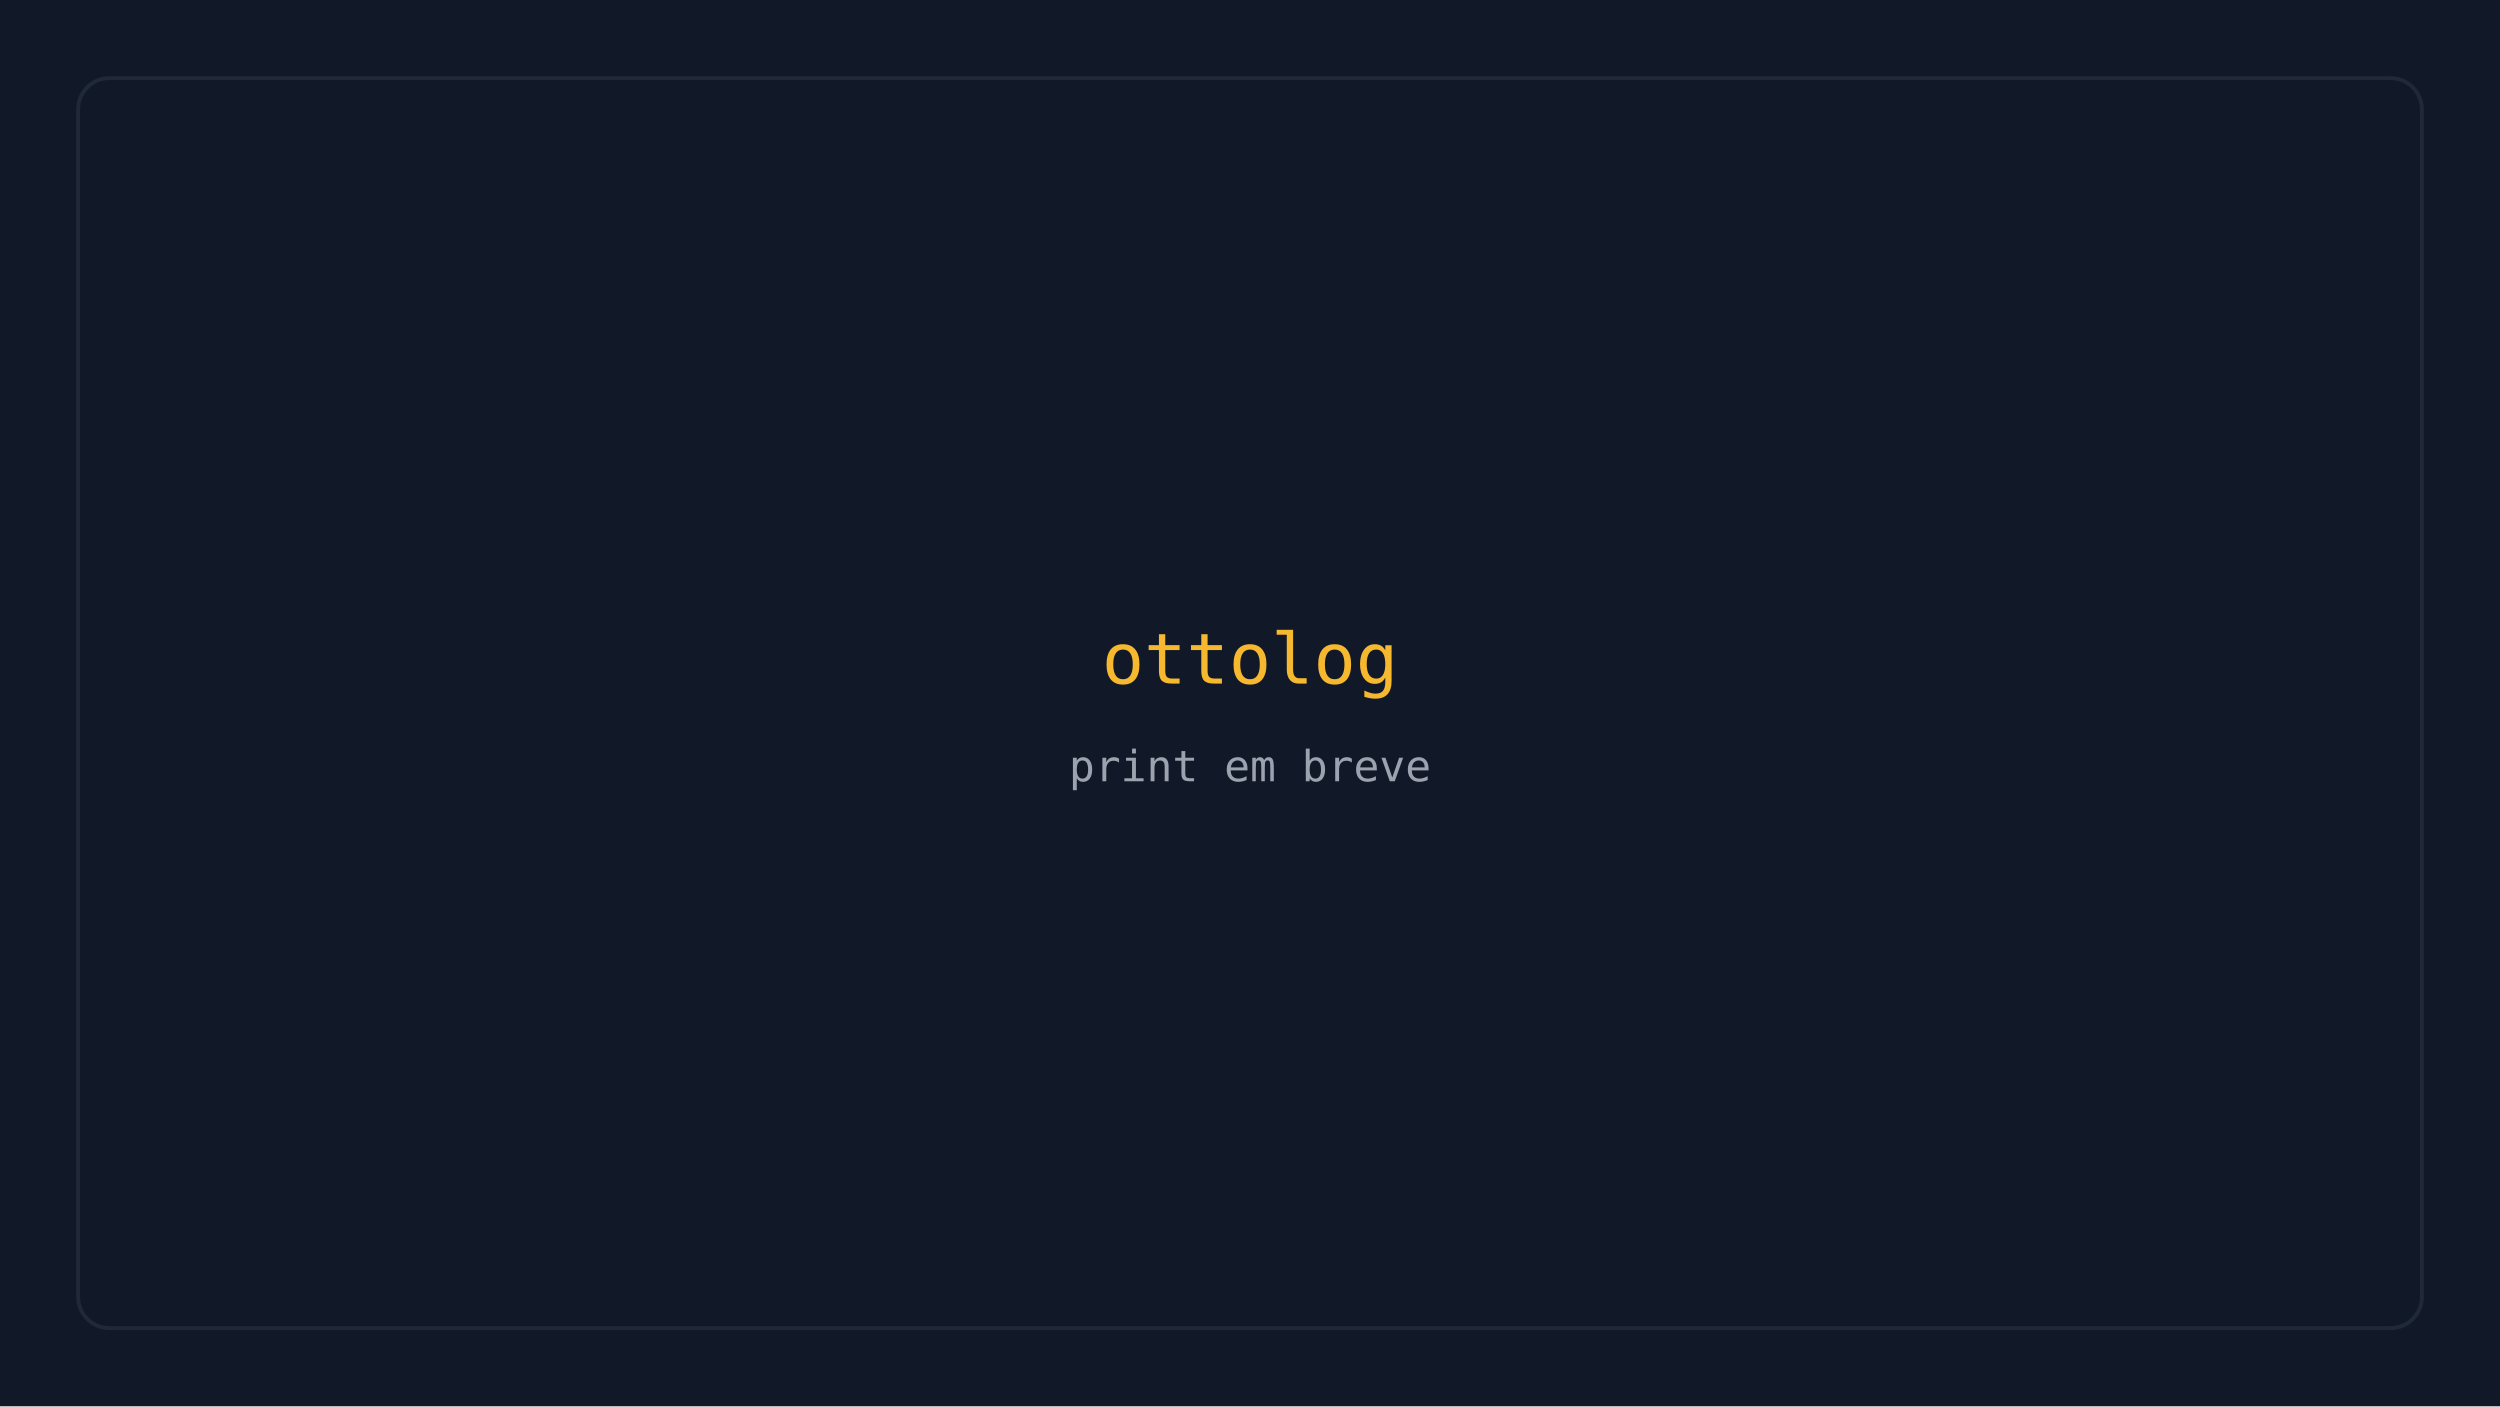
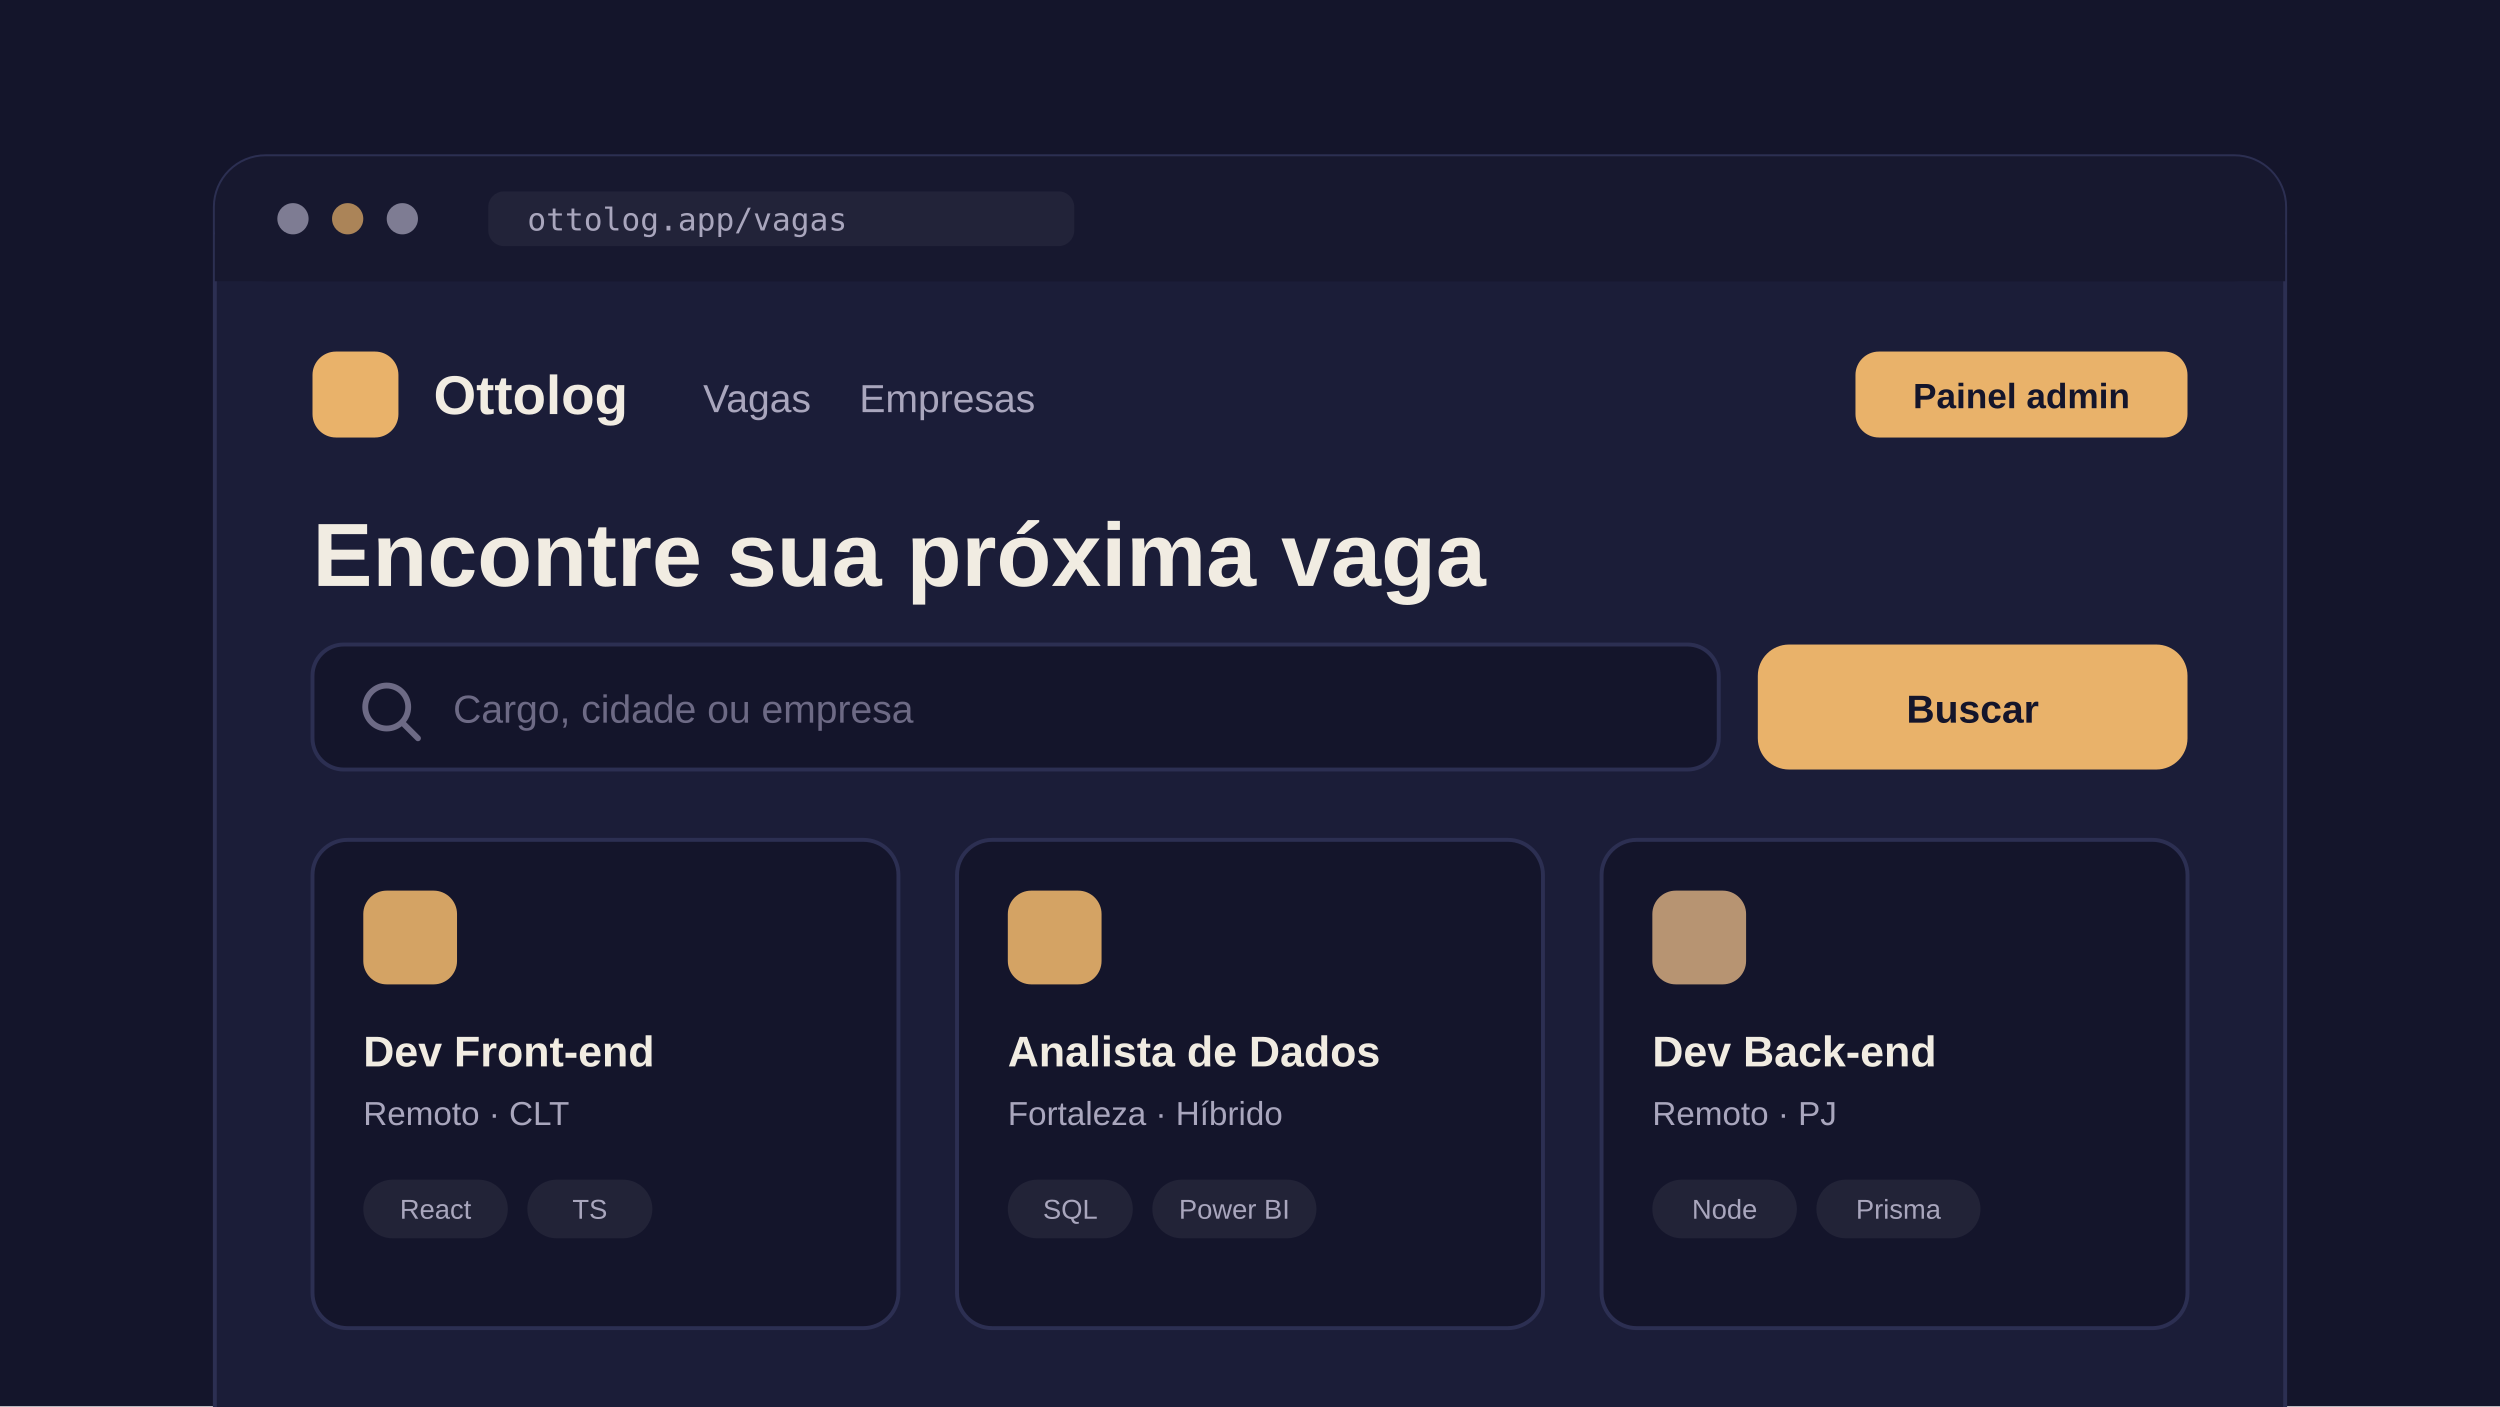
- <svg xmlns="http://www.w3.org/2000/svg" viewBox="0 0 1280 720">
-   <rect width="1280" height="720" fill="#111827" />
-   <rect x="40" y="40" width="1200" height="640" rx="16" fill="none" stroke="#1f2937" stroke-width="2" />
-   <text x="640" y="350" fill="#f5b82e" font-family="ui-monospace, monospace" font-size="36" text-anchor="middle">ottolog</text>
-   <text x="640" y="400" fill="#9ca3af" font-family="ui-monospace, monospace" font-size="22" text-anchor="middle">print em breve</text>
+ <svg xmlns="http://www.w3.org/2000/svg" viewBox="0 0 1280 720" font-family="Segoe UI, Arial, sans-serif">
+   <defs>
+   </defs>
+   <rect width="1280" height="720" fill="#14152b" />
+   <rect x="110" y="80" width="1060" height="680" rx="26" fill="#1b1d38" stroke="#2c2f52" stroke-width="2" />
+   <rect x="110" y="80" width="1060" height="64" rx="26" fill="#17182f" />
+   <rect x="110" y="120" width="1060" height="24" fill="#17182f" />
+   <circle cx="150" cy="112" r="8" fill="#a9a6bd" opacity=".7" />
+   <circle cx="178" cy="112" r="8" fill="#e9b26a" opacity=".7" />
+   <circle cx="206" cy="112" r="8" fill="#a9a6bd" opacity=".7" />
+   <rect x="250" y="98" width="300" height="28" rx="8" fill="#ffffff" opacity=".05" />
+   <text x="270" y="118" font-size="16" fill="#a9a6bd" font-family="Consolas, monospace">ottolog.app/vagas</text>
+   <rect x="160" y="180" width="44" height="44" rx="12" fill="#e9b26a" />
+   <text x="222" y="212" font-size="28" font-weight="700" fill="#f1ece2">Ottolog</text>
+   <text x="360" y="211" font-size="20" fill="#a9a6bd">Vagas</text>
+   <text x="440" y="211" font-size="20" fill="#a9a6bd">Empresas</text>
+   <rect x="950" y="180" width="170" height="44" rx="12" fill="#e9b26a" />
+   <text x="1035" y="209" text-anchor="middle" font-size="18" font-weight="700" fill="#14152b">Painel admin</text>
+   <text x="160" y="300" font-size="46" font-weight="700" fill="#f1ece2">Encontre sua próxima vaga</text>
+   <rect x="160" y="330" width="720" height="64" rx="16" fill="#14152b" stroke="#2c2f52" stroke-width="2" />
+   <circle cx="198" cy="362" r="11" fill="none" stroke="#6d6a85" stroke-width="3" />
+   <line x1="206" y1="370" x2="214" y2="378" stroke="#6d6a85" stroke-width="3" stroke-linecap="round" />
+   <text x="232" y="370" font-size="20" fill="#6d6a85">Cargo, cidade ou empresa</text>
+   <rect x="900" y="330" width="220" height="64" rx="16" fill="#e9b26a" />
+   <text x="1010" y="370" text-anchor="middle" font-size="20" font-weight="700" fill="#14152b">Buscar</text>
+   <g>
+     <rect x="160" y="430" width="300" height="250" rx="18" fill="#14152b" stroke="#2c2f52" stroke-width="2" />
+     <rect x="186" y="456" width="48" height="48" rx="12" fill="#e9b26a" opacity=".9" />
+     <text x="186" y="546" font-size="22" font-weight="700" fill="#f1ece2">Dev Front-end</text>
+     <text x="186" y="576" font-size="17" fill="#a9a6bd">Remoto · CLT</text>
+     <rect x="186" y="604" width="74" height="30" rx="15" fill="#ffffff" opacity=".06" />
+     <text x="223" y="624" text-anchor="middle" font-size="14" fill="#a9a6bd">React</text>
+     <rect x="270" y="604" width="64" height="30" rx="15" fill="#ffffff" opacity=".06" />
+     <text x="302" y="624" text-anchor="middle" font-size="14" fill="#a9a6bd">TS</text>
+   </g>
+   <g>
+     <rect x="490" y="430" width="300" height="250" rx="18" fill="#14152b" stroke="#2c2f52" stroke-width="2" />
+     <rect x="516" y="456" width="48" height="48" rx="12" fill="#e9b26a" opacity=".9" />
+     <text x="516" y="546" font-size="22" font-weight="700" fill="#f1ece2">Analista de Dados</text>
+     <text x="516" y="576" font-size="17" fill="#a9a6bd">Fortaleza · Híbrido</text>
+     <rect x="516" y="604" width="64" height="30" rx="15" fill="#ffffff" opacity=".06" />
+     <text x="548" y="624" text-anchor="middle" font-size="14" fill="#a9a6bd">SQL</text>
+     <rect x="590" y="604" width="84" height="30" rx="15" fill="#ffffff" opacity=".06" />
+     <text x="632" y="624" text-anchor="middle" font-size="14" fill="#a9a6bd">Power BI</text>
+   </g>
+   <g>
+     <rect x="820" y="430" width="300" height="250" rx="18" fill="#14152b" stroke="#2c2f52" stroke-width="2" />
+     <rect x="846" y="456" width="48" height="48" rx="12" fill="#c9a27a" opacity=".9" />
+     <text x="846" y="546" font-size="22" font-weight="700" fill="#f1ece2">Dev Back-end</text>
+     <text x="846" y="576" font-size="17" fill="#a9a6bd">Remoto · PJ</text>
+     <rect x="846" y="604" width="74" height="30" rx="15" fill="#ffffff" opacity=".06" />
+     <text x="883" y="624" text-anchor="middle" font-size="14" fill="#a9a6bd">Node</text>
+     <rect x="930" y="604" width="84" height="30" rx="15" fill="#ffffff" opacity=".06" />
+     <text x="972" y="624" text-anchor="middle" font-size="14" fill="#a9a6bd">Prisma</text>
+   </g>
</svg>
